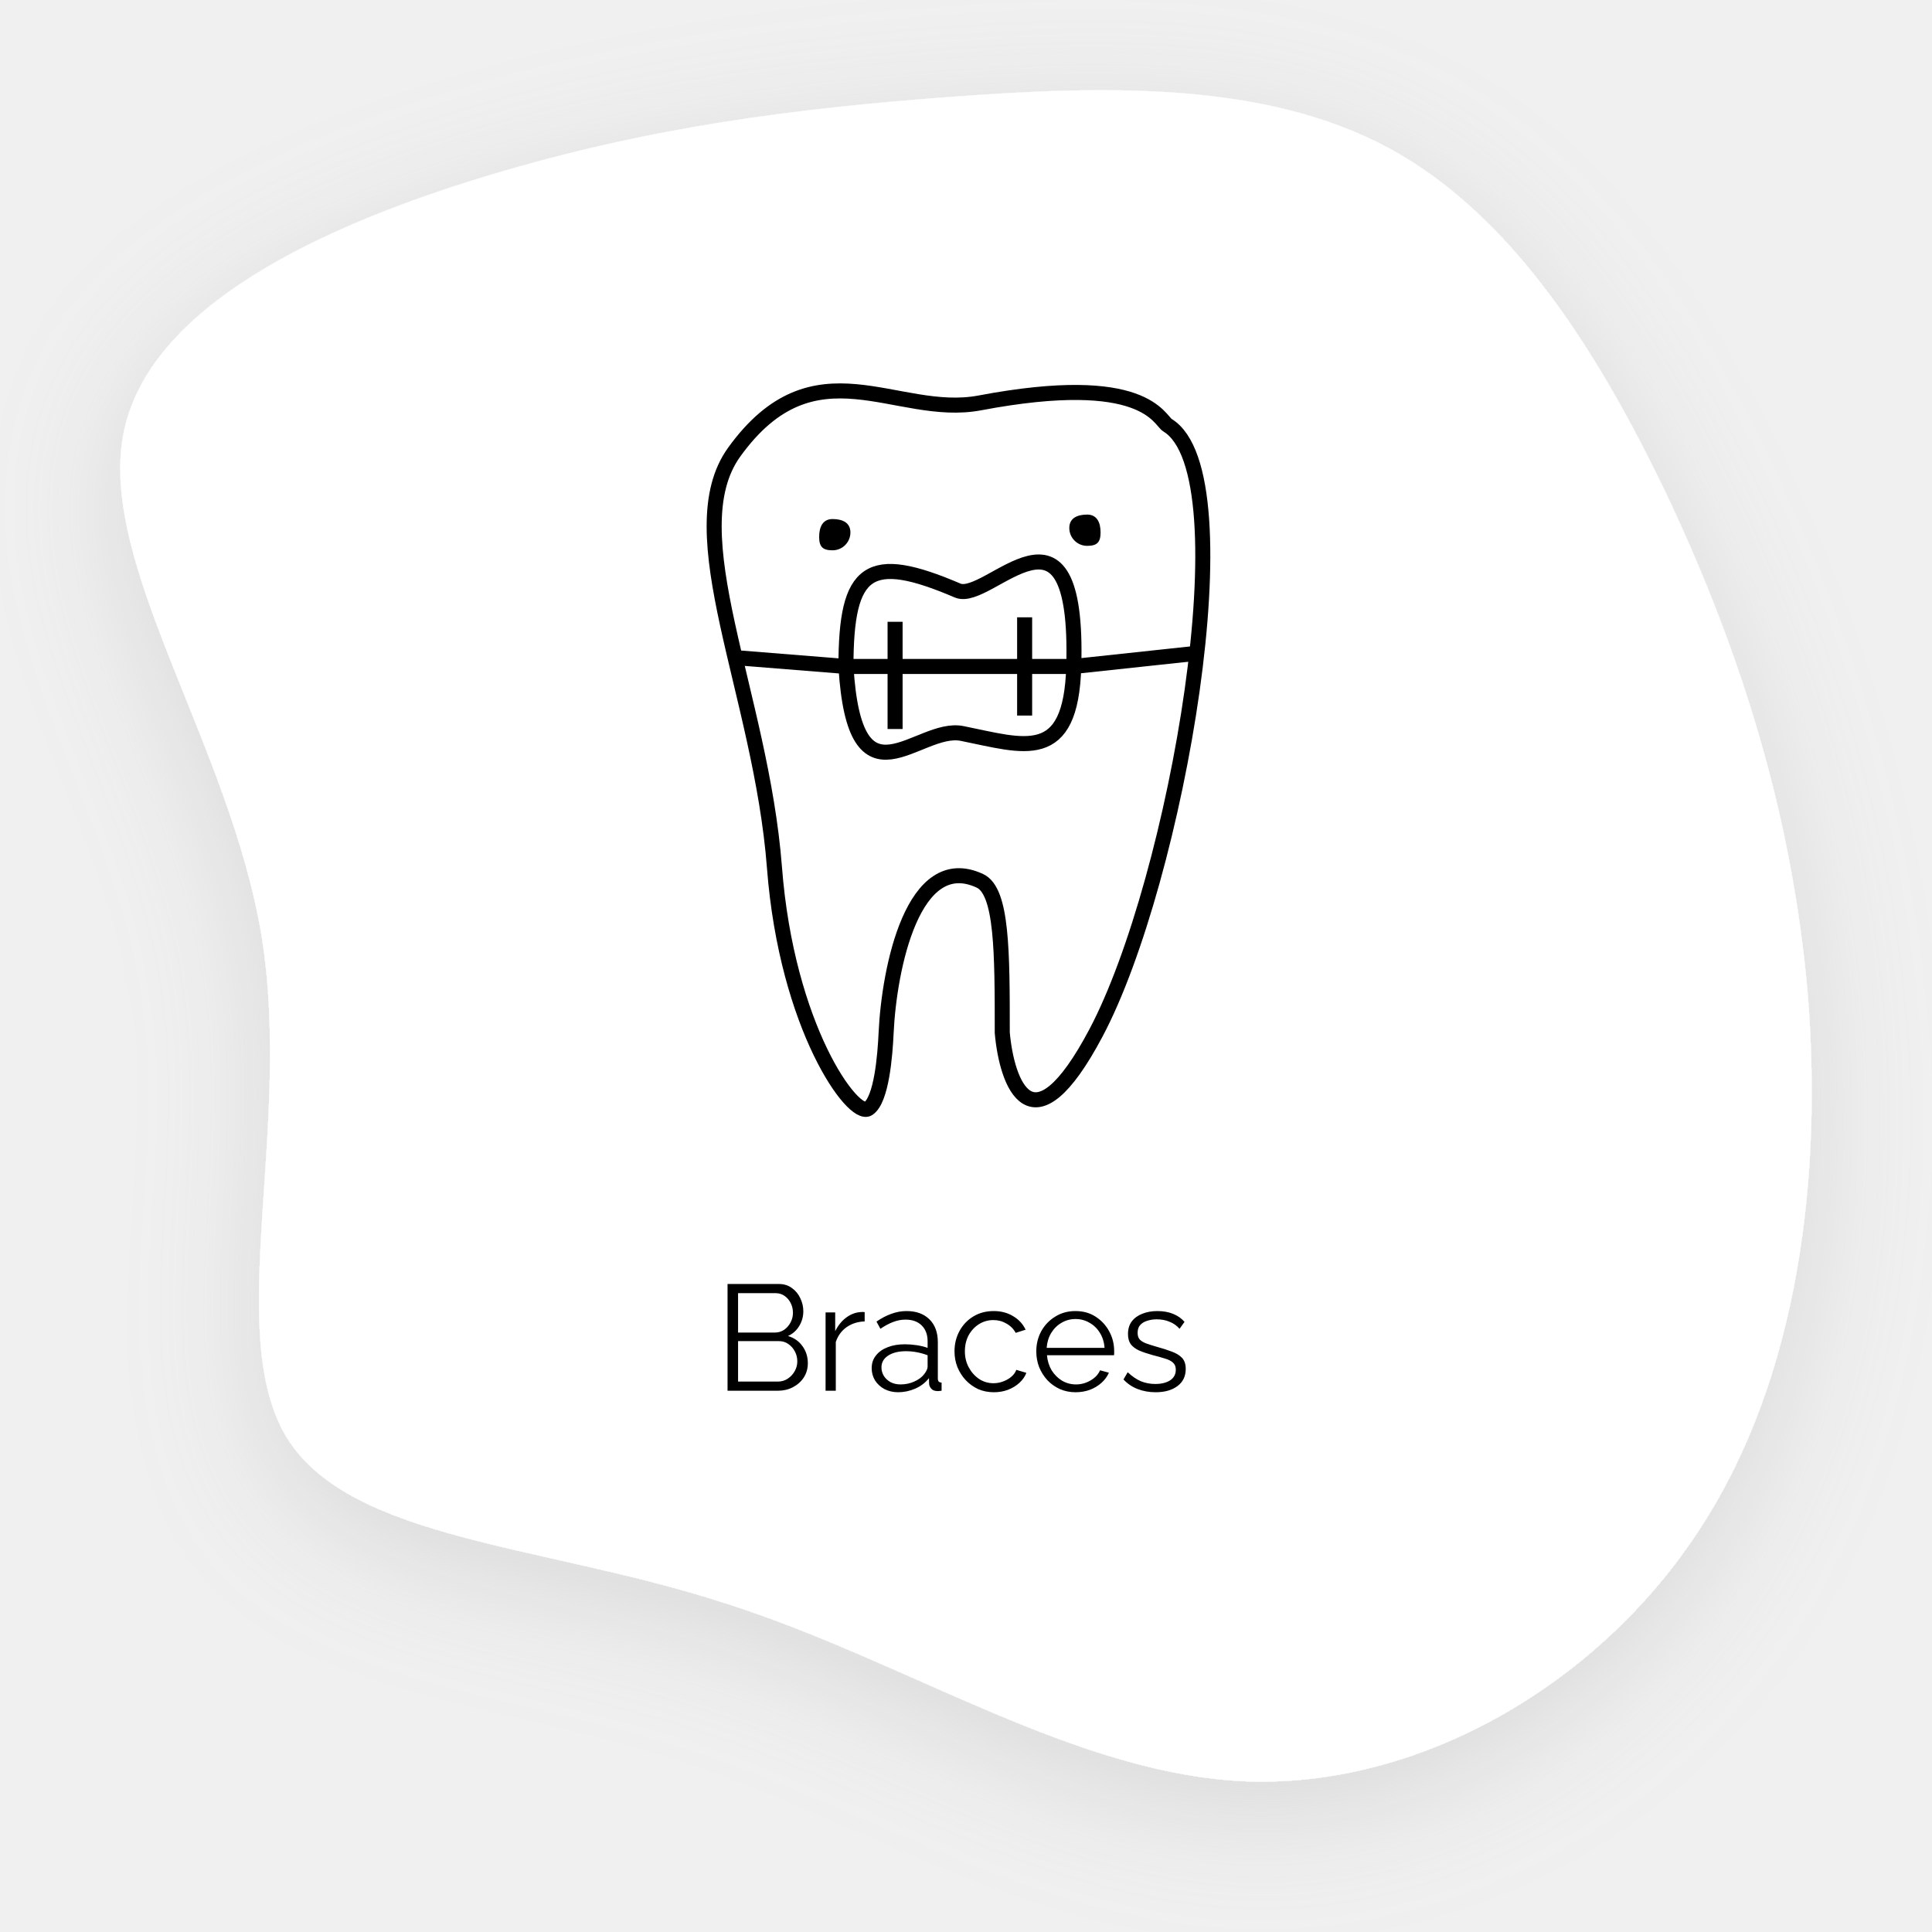
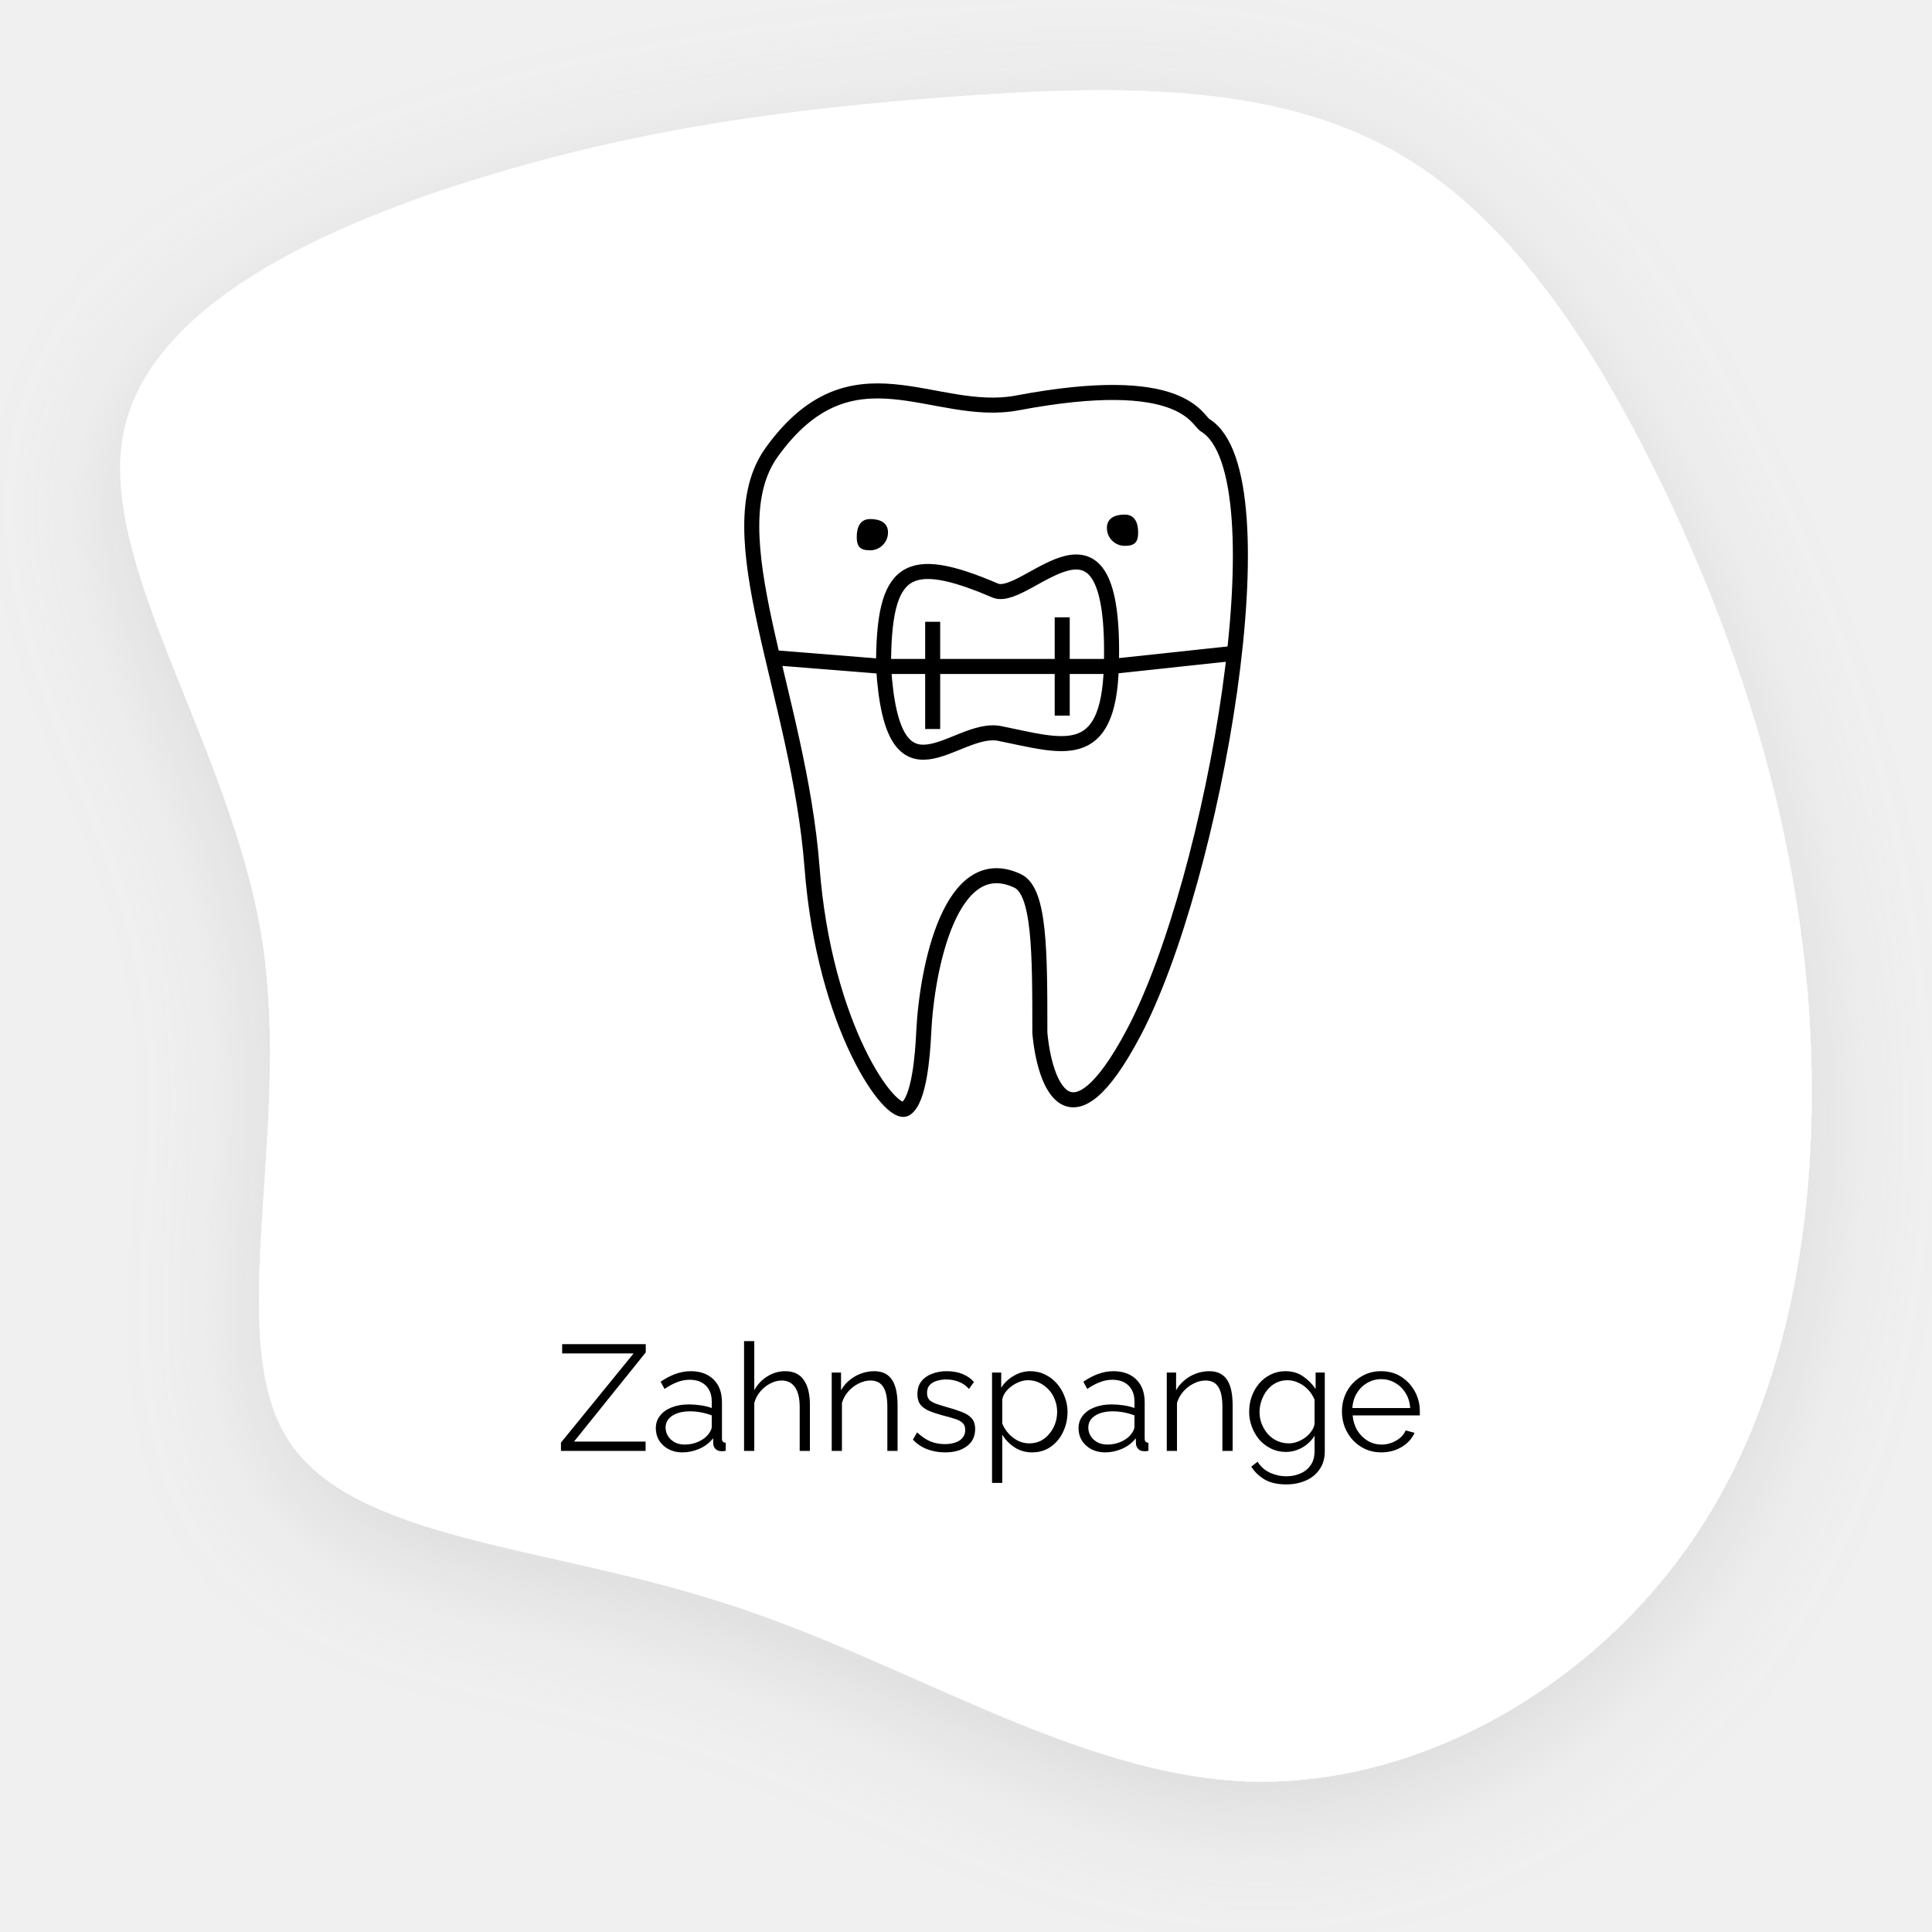
<svg xmlns="http://www.w3.org/2000/svg" width="257" height="257" viewBox="0 0 257 257" fill="none">
  <g filter="url(#filter0_d_37_9)">
    <path d="M184.776 19.721C201.304 28.673 212.918 47.182 222.298 67.057C231.53 86.932 238.379 108.173 240.464 132.144C242.399 156.115 239.421 182.969 226.169 203.299C212.918 223.781 189.392 237.588 166.313 236.981C143.234 236.222 120.899 221.05 96.629 213.313C72.508 205.424 46.599 204.968 38.112 191.162C29.774 177.356 38.857 150.198 34.837 124.71C30.668 99.221 13.246 75.402 16.373 57.954C19.5 40.658 43.324 29.886 64.914 23.363C86.504 16.839 106.009 14.411 126.408 12.894C146.807 11.377 168.248 10.77 184.776 19.721Z" fill="white" />
  </g>
-   <path d="M107.46 181.34C107.46 182.047 107.28 182.68 106.92 183.24C106.56 183.787 106.073 184.22 105.46 184.54C104.86 184.847 104.2 185 103.48 185H96.78V170.8H103.62C104.287 170.8 104.86 170.98 105.34 171.34C105.833 171.687 106.207 172.14 106.46 172.7C106.727 173.247 106.86 173.82 106.86 174.42C106.86 175.127 106.68 175.78 106.32 176.38C105.96 176.98 105.46 177.427 104.82 177.72C105.633 177.96 106.273 178.407 106.74 179.06C107.22 179.713 107.46 180.473 107.46 181.34ZM106.06 181.1C106.06 180.62 105.953 180.18 105.74 179.78C105.527 179.367 105.233 179.033 104.86 178.78C104.5 178.527 104.087 178.4 103.62 178.4H98.18V183.78H103.48C103.96 183.78 104.393 183.653 104.78 183.4C105.167 183.147 105.473 182.82 105.7 182.42C105.94 182.007 106.06 181.567 106.06 181.1ZM98.18 172.02V177.26H103.06C103.527 177.26 103.94 177.14 104.3 176.9C104.66 176.647 104.947 176.32 105.16 175.92C105.373 175.52 105.48 175.093 105.48 174.64C105.48 174.16 105.38 173.727 105.18 173.34C104.98 172.94 104.707 172.62 104.36 172.38C104.013 172.14 103.62 172.02 103.18 172.02H98.18ZM115.02 175.78C114.114 175.807 113.314 176.06 112.62 176.54C111.94 177.02 111.46 177.68 111.18 178.52V185H109.82V174.58H111.1V177.08C111.46 176.347 111.934 175.753 112.52 175.3C113.12 174.847 113.754 174.593 114.42 174.54C114.554 174.527 114.667 174.52 114.76 174.52C114.867 174.52 114.954 174.527 115.02 174.54V175.78ZM115.953 182C115.953 181.347 116.14 180.787 116.513 180.32C116.886 179.84 117.4 179.473 118.053 179.22C118.72 178.953 119.486 178.82 120.353 178.82C120.86 178.82 121.386 178.86 121.933 178.94C122.48 179.02 122.966 179.14 123.393 179.3V178.42C123.393 177.54 123.133 176.84 122.613 176.32C122.093 175.8 121.373 175.54 120.453 175.54C119.893 175.54 119.34 175.647 118.793 175.86C118.26 176.06 117.7 176.36 117.113 176.76L116.593 175.8C117.273 175.333 117.94 174.987 118.593 174.76C119.246 174.52 119.913 174.4 120.593 174.4C121.873 174.4 122.886 174.767 123.633 175.5C124.38 176.233 124.753 177.247 124.753 178.54V183.36C124.753 183.547 124.793 183.687 124.873 183.78C124.953 183.86 125.08 183.907 125.253 183.92V185C125.106 185.013 124.98 185.027 124.873 185.04C124.766 185.053 124.686 185.053 124.633 185.04C124.3 185.027 124.046 184.92 123.873 184.72C123.7 184.52 123.606 184.307 123.593 184.08L123.573 183.32C123.106 183.92 122.5 184.387 121.753 184.72C121.006 185.04 120.246 185.2 119.473 185.2C118.806 185.2 118.2 185.06 117.653 184.78C117.12 184.487 116.7 184.1 116.393 183.62C116.1 183.127 115.953 182.587 115.953 182ZM122.933 182.8C123.08 182.613 123.193 182.433 123.273 182.26C123.353 182.087 123.393 181.933 123.393 181.8V180.28C122.94 180.107 122.466 179.973 121.973 179.88C121.493 179.787 121.006 179.74 120.513 179.74C119.54 179.74 118.753 179.933 118.153 180.32C117.553 180.707 117.253 181.233 117.253 181.9C117.253 182.287 117.353 182.653 117.553 183C117.753 183.333 118.046 183.613 118.433 183.84C118.82 184.053 119.273 184.16 119.793 184.16C120.446 184.16 121.053 184.033 121.613 183.78C122.186 183.527 122.626 183.2 122.933 182.8ZM132.211 185.2C131.451 185.2 130.751 185.06 130.111 184.78C129.485 184.487 128.931 184.087 128.451 183.58C127.985 183.073 127.618 182.493 127.351 181.84C127.098 181.187 126.971 180.493 126.971 179.76C126.971 178.773 127.191 177.873 127.631 177.06C128.071 176.247 128.685 175.6 129.471 175.12C130.258 174.64 131.165 174.4 132.191 174.4C133.165 174.4 134.025 174.627 134.771 175.08C135.518 175.52 136.071 176.12 136.431 176.88L135.111 177.3C134.818 176.767 134.405 176.353 133.871 176.06C133.351 175.753 132.771 175.6 132.131 175.6C131.438 175.6 130.805 175.78 130.231 176.14C129.658 176.5 129.198 176.993 128.851 177.62C128.518 178.247 128.351 178.96 128.351 179.76C128.351 180.547 128.525 181.26 128.871 181.9C129.218 182.54 129.678 183.053 130.251 183.44C130.825 183.813 131.458 184 132.151 184C132.605 184 133.038 183.92 133.451 183.76C133.878 183.6 134.245 183.387 134.551 183.12C134.871 182.84 135.085 182.54 135.191 182.22L136.531 182.62C136.345 183.113 136.031 183.56 135.591 183.96C135.165 184.347 134.658 184.653 134.071 184.88C133.498 185.093 132.878 185.2 132.211 185.2ZM143.07 185.2C142.324 185.2 141.63 185.06 140.99 184.78C140.35 184.487 139.797 184.093 139.33 183.6C138.864 183.093 138.497 182.513 138.23 181.86C137.977 181.207 137.85 180.507 137.85 179.76C137.85 178.787 138.07 177.893 138.51 177.08C138.964 176.267 139.584 175.62 140.37 175.14C141.157 174.647 142.05 174.4 143.05 174.4C144.077 174.4 144.97 174.647 145.73 175.14C146.504 175.633 147.11 176.287 147.55 177.1C147.99 177.9 148.21 178.78 148.21 179.74C148.21 179.847 148.21 179.953 148.21 180.06C148.21 180.153 148.204 180.227 148.19 180.28H139.27C139.337 181.027 139.544 181.693 139.89 182.28C140.25 182.853 140.71 183.313 141.27 183.66C141.844 183.993 142.464 184.16 143.13 184.16C143.81 184.16 144.45 183.987 145.05 183.64C145.664 183.293 146.09 182.84 146.33 182.28L147.51 182.6C147.297 183.093 146.97 183.54 146.53 183.94C146.09 184.34 145.57 184.653 144.97 184.88C144.384 185.093 143.75 185.2 143.07 185.2ZM139.23 179.3H146.93C146.877 178.54 146.67 177.873 146.31 177.3C145.964 176.727 145.504 176.28 144.93 175.96C144.37 175.627 143.75 175.46 143.07 175.46C142.39 175.46 141.77 175.627 141.21 175.96C140.65 176.28 140.19 176.733 139.83 177.32C139.484 177.893 139.284 178.553 139.23 179.3ZM153.729 185.2C152.875 185.2 152.082 185.06 151.349 184.78C150.615 184.5 149.982 184.073 149.449 183.5L150.009 182.54C150.595 183.087 151.182 183.487 151.769 183.74C152.369 183.98 153.002 184.1 153.669 184.1C154.482 184.1 155.142 183.94 155.649 183.62C156.155 183.287 156.409 182.813 156.409 182.2C156.409 181.787 156.282 181.473 156.029 181.26C155.789 181.033 155.435 180.853 154.969 180.72C154.515 180.573 153.969 180.42 153.329 180.26C152.609 180.06 152.002 179.853 151.509 179.64C151.029 179.413 150.662 179.133 150.409 178.8C150.169 178.453 150.049 178.007 150.049 177.46C150.049 176.78 150.215 176.22 150.549 175.78C150.895 175.327 151.362 174.987 151.949 174.76C152.549 174.52 153.215 174.4 153.949 174.4C154.749 174.4 155.455 174.527 156.069 174.78C156.682 175.033 157.182 175.387 157.569 175.84L156.909 176.76C156.535 176.333 156.089 176.02 155.569 175.82C155.062 175.607 154.495 175.5 153.869 175.5C153.442 175.5 153.035 175.56 152.649 175.68C152.262 175.787 151.942 175.973 151.689 176.24C151.449 176.493 151.329 176.847 151.329 177.3C151.329 177.673 151.422 177.967 151.609 178.18C151.795 178.38 152.075 178.553 152.449 178.7C152.822 178.833 153.282 178.98 153.829 179.14C154.615 179.353 155.302 179.573 155.889 179.8C156.475 180.013 156.929 180.293 157.249 180.64C157.569 180.987 157.729 181.473 157.729 182.1C157.729 183.073 157.362 183.833 156.629 184.38C155.895 184.927 154.929 185.2 153.729 185.2Z" fill="black" />
-   <path d="M130.353 117.172C121.44 113.013 118.271 128.858 117.875 137.375C117.736 140.347 117.281 146.289 115.498 147.477C113.52 148.795 104.659 136.719 103.02 115.39C101.239 92.217 89.951 70.825 97.672 60.13C108.372 45.309 119.157 55.711 130.353 53.593C152.343 49.435 154.179 55.874 155.309 56.565C166.009 63.103 156.498 117.172 145.802 137.375C137.246 153.537 133.918 144.109 133.324 137.375C133.324 126.679 133.324 118.558 130.353 117.172Z" stroke="black" stroke-width="2" />
-   <path d="M97.676 87.467L112.531 88.656M112.531 88.656C112.531 75.581 115.568 73.496 127.386 78.554C131.545 80.334 143.548 63.697 142.835 88.656M112.531 88.656C113.719 108.262 122.038 96.379 127.98 97.568C136.22 99.216 142.462 101.722 142.835 88.656M112.531 88.656H142.835M142.835 88.656L159.472 86.871M119.067 82.711V96.972M136.299 82.117V95.189" stroke="black" stroke-width="2" />
-   <path d="M146.401 70.828C146.401 72.141 145.931 72.611 144.618 72.611C143.305 72.611 142.241 71.546 142.241 70.234C142.241 68.921 143.305 68.451 144.618 68.451C145.931 68.451 146.401 69.515 146.401 70.828Z" fill="black" />
-   <path d="M108.966 71.422C108.966 72.734 109.436 73.204 110.748 73.204C112.061 73.204 113.125 72.14 113.125 70.828C113.125 69.515 112.061 69.045 110.748 69.045C109.436 69.045 108.966 70.109 108.966 71.422Z" fill="black" />
+   <path d="M74.62 191.9L84.28 180.04H74.78V178.8H85.9V179.9L76.36 191.76H85.88V193H74.62V191.9ZM87.238 190C87.238 189.347 87.425 188.787 87.798 188.32C88.171 187.84 88.685 187.473 89.338 187.22C90.005 186.953 90.772 186.82 91.638 186.82C92.145 186.82 92.671 186.86 93.218 186.94C93.765 187.02 94.251 187.14 94.678 187.3V186.42C94.678 185.54 94.418 184.84 93.898 184.32C93.378 183.8 92.658 183.54 91.738 183.54C91.178 183.54 90.625 183.647 90.078 183.86C89.545 184.06 88.985 184.36 88.398 184.76L87.878 183.8C88.558 183.333 89.225 182.987 89.878 182.76C90.531 182.52 91.198 182.4 91.878 182.4C93.158 182.4 94.171 182.767 94.918 183.5C95.665 184.233 96.038 185.247 96.038 186.54V191.36C96.038 191.547 96.078 191.687 96.158 191.78C96.238 191.86 96.365 191.907 96.538 191.92V193C96.391 193.013 96.265 193.027 96.158 193.04C96.052 193.053 95.972 193.053 95.918 193.04C95.585 193.027 95.332 192.92 95.158 192.72C94.985 192.52 94.891 192.307 94.878 192.08L94.858 191.32C94.391 191.92 93.785 192.387 93.038 192.72C92.291 193.04 91.531 193.2 90.758 193.2C90.091 193.2 89.485 193.06 88.938 192.78C88.405 192.487 87.985 192.1 87.678 191.62C87.385 191.127 87.238 190.587 87.238 190ZM94.218 190.8C94.365 190.613 94.478 190.433 94.558 190.26C94.638 190.087 94.678 189.933 94.678 189.8V188.28C94.225 188.107 93.751 187.973 93.258 187.88C92.778 187.787 92.291 187.74 91.798 187.74C90.825 187.74 90.038 187.933 89.438 188.32C88.838 188.707 88.538 189.233 88.538 189.9C88.538 190.287 88.638 190.653 88.838 191C89.038 191.333 89.332 191.613 89.718 191.84C90.105 192.053 90.558 192.16 91.078 192.16C91.731 192.16 92.338 192.033 92.898 191.78C93.472 191.527 93.912 191.2 94.218 190.8ZM107.737 193H106.377V187.18C106.377 186.007 106.17 185.127 105.757 184.54C105.343 183.94 104.75 183.64 103.977 183.64C103.47 183.64 102.963 183.773 102.457 184.04C101.963 184.293 101.523 184.647 101.137 185.1C100.763 185.54 100.497 186.047 100.337 186.62V193H98.977V178.4H100.337V184.94C100.75 184.167 101.323 183.553 102.057 183.1C102.803 182.633 103.597 182.4 104.437 182.4C105.037 182.4 105.543 182.507 105.957 182.72C106.383 182.933 106.723 183.247 106.977 183.66C107.243 184.06 107.437 184.533 107.557 185.08C107.677 185.613 107.737 186.22 107.737 186.9V193ZM119.397 193H118.037V187.18C118.037 185.953 117.857 185.06 117.497 184.5C117.137 183.927 116.57 183.64 115.797 183.64C115.263 183.64 114.737 183.773 114.217 184.04C113.697 184.293 113.237 184.647 112.837 185.1C112.45 185.54 112.17 186.047 111.997 186.62V193H110.637V182.58H111.877V184.94C112.157 184.433 112.523 183.993 112.977 183.62C113.43 183.233 113.943 182.933 114.517 182.72C115.09 182.507 115.683 182.4 116.297 182.4C116.87 182.4 117.357 182.507 117.757 182.72C118.157 182.933 118.477 183.24 118.717 183.64C118.957 184.027 119.13 184.5 119.237 185.06C119.343 185.607 119.397 186.22 119.397 186.9V193ZM125.717 193.2C124.864 193.2 124.07 193.06 123.337 192.78C122.604 192.5 121.97 192.073 121.437 191.5L121.997 190.54C122.584 191.087 123.17 191.487 123.757 191.74C124.357 191.98 124.99 192.1 125.657 192.1C126.47 192.1 127.13 191.94 127.637 191.62C128.144 191.287 128.397 190.813 128.397 190.2C128.397 189.787 128.27 189.473 128.017 189.26C127.777 189.033 127.424 188.853 126.957 188.72C126.504 188.573 125.957 188.42 125.317 188.26C124.597 188.06 123.99 187.853 123.497 187.64C123.017 187.413 122.65 187.133 122.397 186.8C122.157 186.453 122.037 186.007 122.037 185.46C122.037 184.78 122.204 184.22 122.537 183.78C122.884 183.327 123.35 182.987 123.937 182.76C124.537 182.52 125.204 182.4 125.937 182.4C126.737 182.4 127.444 182.527 128.057 182.78C128.67 183.033 129.17 183.387 129.557 183.84L128.897 184.76C128.524 184.333 128.077 184.02 127.557 183.82C127.05 183.607 126.484 183.5 125.857 183.5C125.43 183.5 125.024 183.56 124.637 183.68C124.25 183.787 123.93 183.973 123.677 184.24C123.437 184.493 123.317 184.847 123.317 185.3C123.317 185.673 123.41 185.967 123.597 186.18C123.784 186.38 124.064 186.553 124.437 186.7C124.81 186.833 125.27 186.98 125.817 187.14C126.604 187.353 127.29 187.573 127.877 187.8C128.464 188.013 128.917 188.293 129.237 188.64C129.557 188.987 129.717 189.473 129.717 190.1C129.717 191.073 129.35 191.833 128.617 192.38C127.884 192.927 126.917 193.2 125.717 193.2ZM137.285 193.2C136.418 193.2 135.638 192.973 134.945 192.52C134.265 192.067 133.725 191.507 133.325 190.84V197.26H131.965V182.58H133.185V184.6C133.598 183.947 134.152 183.42 134.845 183.02C135.538 182.607 136.278 182.4 137.065 182.4C137.785 182.4 138.445 182.553 139.045 182.86C139.645 183.153 140.165 183.553 140.605 184.06C141.045 184.567 141.385 185.147 141.625 185.8C141.878 186.44 142.005 187.107 142.005 187.8C142.005 188.773 141.805 189.673 141.405 190.5C141.018 191.313 140.472 191.967 139.765 192.46C139.058 192.953 138.232 193.2 137.285 193.2ZM136.905 192C137.478 192 137.992 191.887 138.445 191.66C138.898 191.42 139.285 191.1 139.605 190.7C139.938 190.3 140.192 189.853 140.365 189.36C140.538 188.853 140.625 188.333 140.625 187.8C140.625 187.24 140.525 186.707 140.325 186.2C140.138 185.693 139.865 185.247 139.505 184.86C139.145 184.473 138.732 184.167 138.265 183.94C137.798 183.713 137.292 183.6 136.745 183.6C136.398 183.6 136.038 183.667 135.665 183.8C135.292 183.933 134.932 184.127 134.585 184.38C134.252 184.62 133.972 184.893 133.745 185.2C133.518 185.507 133.378 185.833 133.325 186.18V189.38C133.538 189.873 133.825 190.32 134.185 190.72C134.545 191.107 134.958 191.42 135.425 191.66C135.905 191.887 136.398 192 136.905 192ZM143.469 190C143.469 189.347 143.655 188.787 144.029 188.32C144.402 187.84 144.915 187.473 145.569 187.22C146.235 186.953 147.002 186.82 147.869 186.82C148.375 186.82 148.902 186.86 149.449 186.94C149.995 187.02 150.482 187.14 150.909 187.3V186.42C150.909 185.54 150.649 184.84 150.129 184.32C149.609 183.8 148.889 183.54 147.969 183.54C147.409 183.54 146.855 183.647 146.309 183.86C145.775 184.06 145.215 184.36 144.629 184.76L144.109 183.8C144.789 183.333 145.455 182.987 146.109 182.76C146.762 182.52 147.429 182.4 148.109 182.4C149.389 182.4 150.402 182.767 151.149 183.5C151.895 184.233 152.269 185.247 152.269 186.54V191.36C152.269 191.547 152.309 191.687 152.389 191.78C152.469 191.86 152.595 191.907 152.769 191.92V193C152.622 193.013 152.495 193.027 152.389 193.04C152.282 193.053 152.202 193.053 152.149 193.04C151.815 193.027 151.562 192.92 151.389 192.72C151.215 192.52 151.122 192.307 151.109 192.08L151.089 191.32C150.622 191.92 150.015 192.387 149.269 192.72C148.522 193.04 147.762 193.2 146.989 193.2C146.322 193.2 145.715 193.06 145.169 192.78C144.635 192.487 144.215 192.1 143.909 191.62C143.615 191.127 143.469 190.587 143.469 190ZM150.449 190.8C150.595 190.613 150.709 190.433 150.789 190.26C150.869 190.087 150.909 189.933 150.909 189.8V188.28C150.455 188.107 149.982 187.973 149.489 187.88C149.009 187.787 148.522 187.74 148.029 187.74C147.055 187.74 146.269 187.933 145.669 188.32C145.069 188.707 144.769 189.233 144.769 189.9C144.769 190.287 144.869 190.653 145.069 191C145.269 191.333 145.562 191.613 145.949 191.84C146.335 192.053 146.789 192.16 147.309 192.16C147.962 192.16 148.569 192.033 149.129 191.78C149.702 191.527 150.142 191.2 150.449 190.8ZM163.967 193H162.607V187.18C162.607 185.953 162.427 185.06 162.067 184.5C161.707 183.927 161.14 183.64 160.367 183.64C159.834 183.64 159.307 183.773 158.787 184.04C158.267 184.293 157.807 184.647 157.407 185.1C157.02 185.54 156.74 186.047 156.567 186.62V193H155.207V182.58H156.447V184.94C156.727 184.433 157.094 183.993 157.547 183.62C158 183.233 158.514 182.933 159.087 182.72C159.66 182.507 160.254 182.4 160.867 182.4C161.44 182.4 161.927 182.507 162.327 182.72C162.727 182.933 163.047 183.24 163.287 183.64C163.527 184.027 163.7 184.5 163.807 185.06C163.914 185.607 163.967 186.22 163.967 186.9V193ZM171.047 193.14C170.341 193.14 169.687 192.993 169.087 192.7C168.487 192.407 167.967 192.013 167.527 191.52C167.101 191.013 166.767 190.44 166.527 189.8C166.287 189.16 166.167 188.5 166.167 187.82C166.167 187.087 166.281 186.4 166.507 185.76C166.747 185.107 167.081 184.527 167.507 184.02C167.947 183.513 168.461 183.12 169.047 182.84C169.634 182.547 170.287 182.4 171.007 182.4C171.901 182.4 172.674 182.627 173.327 183.08C173.994 183.533 174.554 184.093 175.007 184.76V182.58H176.227V193.04C176.227 194 175.994 194.807 175.527 195.46C175.074 196.127 174.454 196.627 173.667 196.96C172.894 197.293 172.047 197.46 171.127 197.46C169.941 197.46 168.981 197.247 168.247 196.82C167.514 196.393 166.914 195.82 166.447 195.1L167.287 194.44C167.701 195.093 168.247 195.58 168.927 195.9C169.621 196.22 170.354 196.38 171.127 196.38C171.807 196.38 172.427 196.253 172.987 196C173.561 195.76 174.014 195.393 174.347 194.9C174.694 194.407 174.867 193.787 174.867 193.04V190.98C174.467 191.633 173.921 192.16 173.227 192.56C172.534 192.947 171.807 193.14 171.047 193.14ZM171.427 192C171.841 192 172.234 191.927 172.607 191.78C172.994 191.633 173.347 191.44 173.667 191.2C173.987 190.947 174.254 190.667 174.467 190.36C174.681 190.053 174.814 189.74 174.867 189.42V186.2C174.667 185.693 174.381 185.247 174.007 184.86C173.634 184.46 173.207 184.153 172.727 183.94C172.261 183.713 171.774 183.6 171.267 183.6C170.681 183.6 170.154 183.727 169.687 183.98C169.234 184.22 168.847 184.547 168.527 184.96C168.221 185.36 167.981 185.813 167.807 186.32C167.634 186.827 167.547 187.333 167.547 187.84C167.547 188.4 167.647 188.933 167.847 189.44C168.047 189.933 168.321 190.38 168.667 190.78C169.027 191.167 169.441 191.467 169.907 191.68C170.387 191.893 170.894 192 171.427 192ZM183.73 193.2C182.984 193.2 182.29 193.06 181.65 192.78C181.01 192.487 180.457 192.093 179.99 191.6C179.524 191.093 179.157 190.513 178.89 189.86C178.637 189.207 178.51 188.507 178.51 187.76C178.51 186.787 178.73 185.893 179.17 185.08C179.624 184.267 180.244 183.62 181.03 183.14C181.817 182.647 182.71 182.4 183.71 182.4C184.737 182.4 185.63 182.647 186.39 183.14C187.164 183.633 187.77 184.287 188.21 185.1C188.65 185.9 188.87 186.78 188.87 187.74C188.87 187.847 188.87 187.953 188.87 188.06C188.87 188.153 188.864 188.227 188.85 188.28H179.93C179.997 189.027 180.204 189.693 180.55 190.28C180.91 190.853 181.37 191.313 181.93 191.66C182.504 191.993 183.124 192.16 183.79 192.16C184.47 192.16 185.11 191.987 185.71 191.64C186.324 191.293 186.75 190.84 186.99 190.28L188.17 190.6C187.957 191.093 187.63 191.54 187.19 191.94C186.75 192.34 186.23 192.653 185.63 192.88C185.044 193.093 184.41 193.2 183.73 193.2ZM179.89 187.3H187.59C187.537 186.54 187.33 185.873 186.97 185.3C186.624 184.727 186.164 184.28 185.59 183.96C185.03 183.627 184.41 183.46 183.73 183.46C183.05 183.46 182.43 183.627 181.87 183.96C181.31 184.28 180.85 184.733 180.49 185.32C180.144 185.893 179.944 186.553 179.89 187.3Z" fill="black" />
+   <path d="M135.353 117.172C126.44 113.013 123.271 128.858 122.875 137.375C122.736 140.347 122.281 146.289 120.498 147.477C118.52 148.795 109.659 136.719 108.02 115.39C106.239 92.217 94.951 70.825 102.672 60.13C113.372 45.309 124.157 55.711 135.353 53.593C157.343 49.435 159.179 55.874 160.309 56.565C171.009 63.103 161.498 117.172 150.802 137.375C142.246 153.537 138.918 144.109 138.324 137.375C138.324 126.679 138.324 118.558 135.353 117.172Z" stroke="black" stroke-width="2" />
+   <path d="M102.676 87.468L117.531 88.656M117.531 88.656C117.531 75.582 120.568 73.497 132.386 78.555C136.545 80.335 148.548 63.698 147.835 88.656M117.531 88.656C118.719 108.263 127.038 96.38 132.98 97.569C141.22 99.217 147.462 101.723 147.835 88.656M117.531 88.656H147.835M147.835 88.656L164.472 86.872M124.067 82.712V96.973M141.299 82.118V95.19" stroke="black" stroke-width="2" />
+   <path d="M151.401 70.828C151.401 72.141 150.931 72.611 149.618 72.611C148.305 72.611 147.241 71.546 147.241 70.234C147.241 68.921 148.305 68.451 149.618 68.451C150.931 68.451 151.401 69.515 151.401 70.828Z" fill="black" />
+   <path d="M113.966 71.422C113.966 72.734 114.436 73.204 115.748 73.204C117.061 73.204 118.125 72.14 118.125 70.828C118.125 69.515 117.061 69.045 115.748 69.045C114.436 69.045 113.966 70.109 113.966 71.422Z" fill="black" />
  <defs>
    <filter id="filter0_d_37_9" x="0" y="0" width="257" height="257" filterUnits="userSpaceOnUse" color-interpolation-filters="sRGB">
      <feFlood flood-opacity="0" result="BackgroundImageFix" />
      <feColorMatrix in="SourceAlpha" type="matrix" values="0 0 0 0 0 0 0 0 0 0 0 0 0 0 0 0 0 0 127 0" result="hardAlpha" />
      <feOffset dy="4" />
      <feGaussianBlur stdDeviation="8" />
      <feComposite in2="hardAlpha" operator="out" />
      <feColorMatrix type="matrix" values="0 0 0 0 0.592 0 0 0 0 0.592 0 0 0 0 0.592 0 0 0 0.25 0" />
      <feBlend mode="normal" in2="BackgroundImageFix" result="effect1_dropShadow_37_9" />
      <feBlend mode="normal" in="SourceGraphic" in2="effect1_dropShadow_37_9" result="shape" />
    </filter>
  </defs>
</svg>
